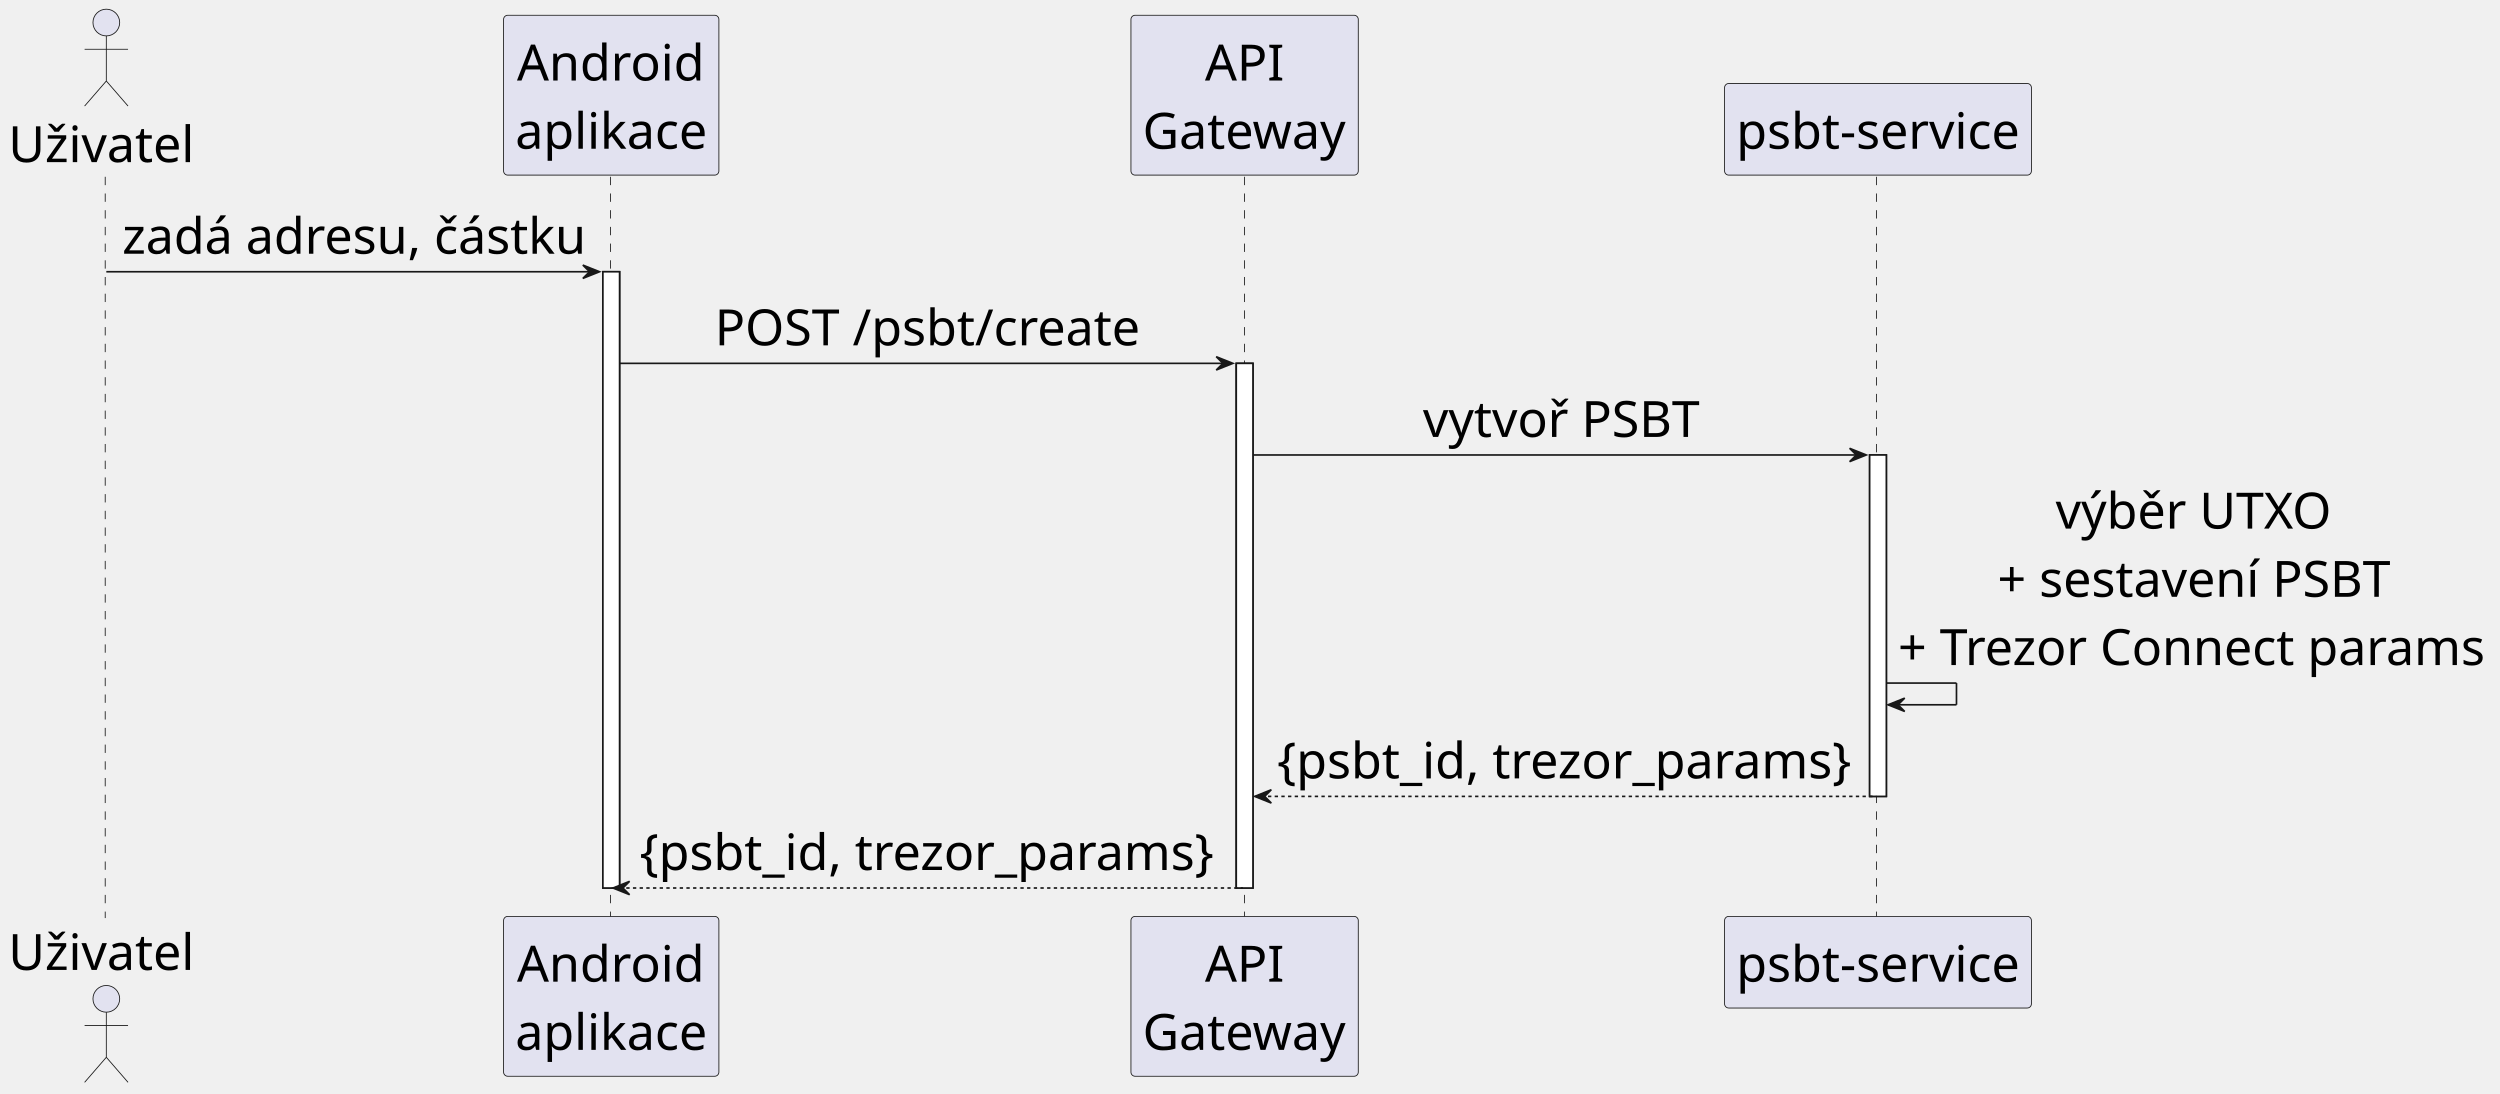
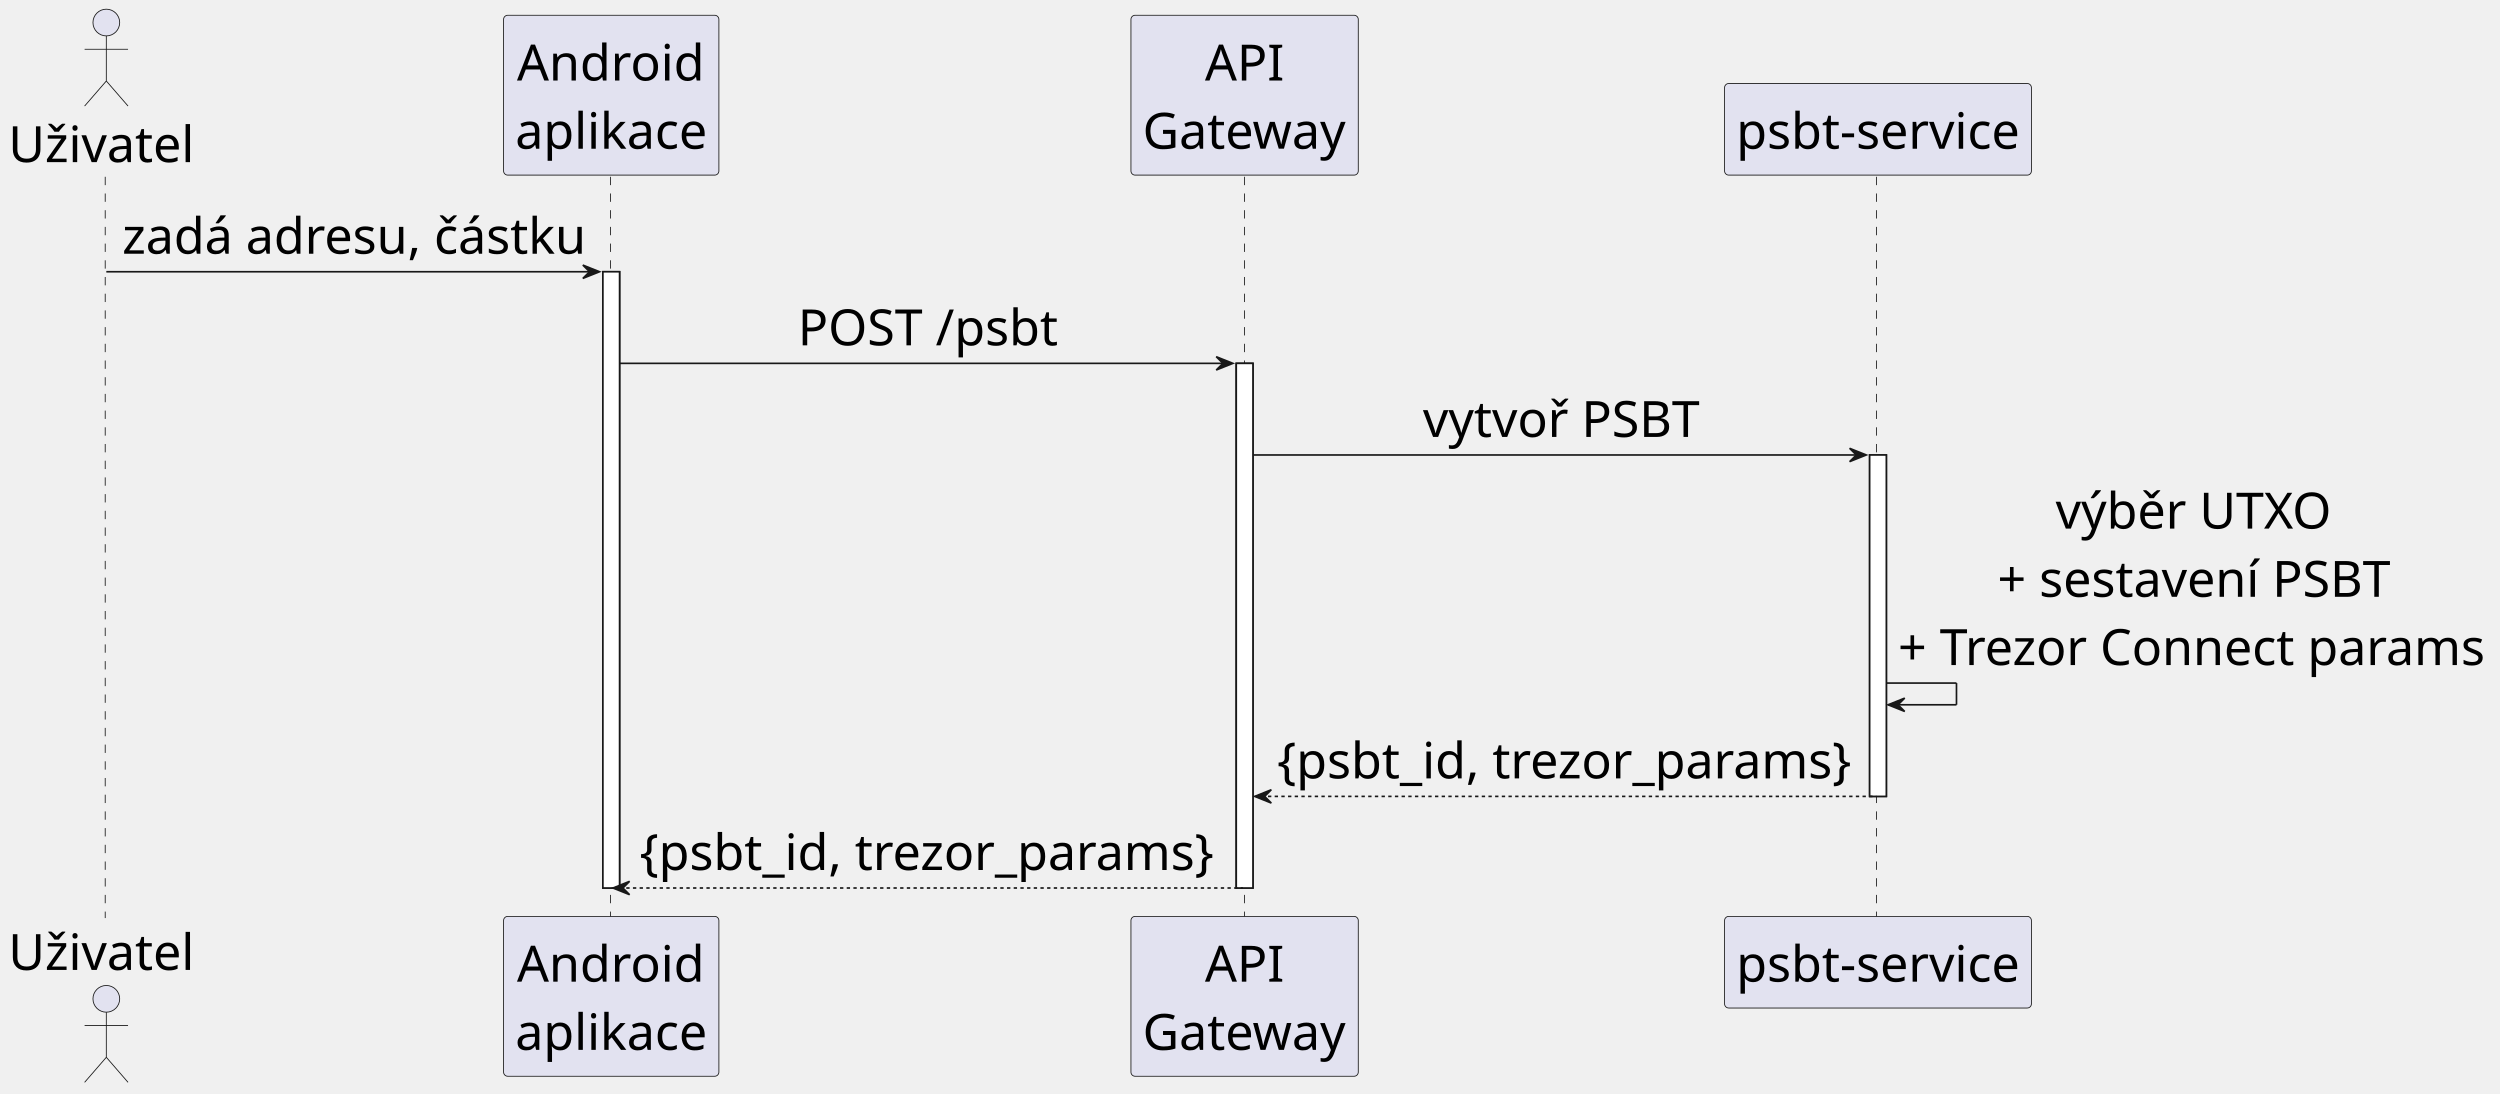
<svg xmlns="http://www.w3.org/2000/svg" contentStyleType="text/css" data-diagram-type="SEQUENCE" height="655px" preserveAspectRatio="none" style="width:1497px;height:655px;background:#FFFFFF;" version="1.1" viewBox="0 0 1497 655" width="1497px" zoomAndPan="magnify">
  <defs />
  <g>
    <g>
      <rect fill="#FFFFFF" height="369.02" style="stroke:#181818;stroke-width:1;" width="10" x="361.005" y="162.72" />
    </g>
    <g>
      <rect fill="#FFFFFF" height="314.16" style="stroke:#181818;stroke-width:1;" width="10" x="740.274" y="217.58" />
    </g>
    <g>
      <rect fill="#FFFFFF" height="204.44" style="stroke:#181818;stroke-width:1;" width="10" x="1119.544" y="272.44" />
    </g>
    <g class="participant-lifeline" data-entity-uid="part1" data-qualified-name="user" id="part1-lifeline">
      <g>
        <rect fill="#000000" fill-opacity="0" height="443.88" width="8" x="59.665" y="105.86" />
        <line style="stroke:#181818;stroke-width:0.5;stroke-dasharray:5,5;" x1="63" x2="63" y1="105.86" y2="549.74" />
      </g>
    </g>
    <g class="participant-lifeline" data-entity-uid="part2" data-qualified-name="app" id="part2-lifeline">
      <g>
        <rect fill="#000000" fill-opacity="0" height="443.88" width="8" x="362.005" y="105.86" />
        <line style="stroke:#181818;stroke-width:0.5;stroke-dasharray:5,5;" x1="365.54" x2="365.54" y1="105.86" y2="549.74" />
      </g>
    </g>
    <g class="participant-lifeline" data-entity-uid="part3" data-qualified-name="gw" id="part3-lifeline">
      <g>
        <rect fill="#000000" fill-opacity="0" height="443.88" width="8" x="741.274" y="105.86" />
        <line style="stroke:#181818;stroke-width:0.5;stroke-dasharray:5,5;" x1="745.209" x2="745.209" y1="105.86" y2="549.74" />
      </g>
    </g>
    <g class="participant-lifeline" data-entity-uid="part4" data-qualified-name="psbt" id="part4-lifeline">
      <g>
        <rect fill="#000000" fill-opacity="0" height="443.88" width="8" x="1120.544" y="105.86" />
        <line style="stroke:#181818;stroke-width:0.5;stroke-dasharray:5,5;" x1="1123.674" x2="1123.674" y1="105.86" y2="549.74" />
      </g>
    </g>
    <g class="participant participant-head" data-entity-uid="part1" data-qualified-name="user" id="part1-head">
      <text fill="#000000" font-family="sans-serif" font-size="30" lengthAdjust="spacing" textLength="111.33" x="5" y="97.07">Uživatel</text>
      <ellipse cx="63.665" cy="13.5" fill="#E2E2F0" rx="8" ry="8" style="stroke:#181818;stroke-width:0.5;" />
      <path d="M63.665,21.5 L63.665,48.5 M50.665,29.5 L76.665,29.5 M63.665,48.5 L50.665,63.5 M63.665,48.5 L76.665,63.5" fill="none" style="stroke:#181818;stroke-width:0.5;" />
    </g>
    <g class="participant participant-tail" data-entity-uid="part1" data-qualified-name="user" id="part1-tail">
      <text fill="#000000" font-family="sans-serif" font-size="30" lengthAdjust="spacing" textLength="111.33" x="5" y="580.81">Uživatel</text>
      <ellipse cx="63.665" cy="598.1" fill="#E2E2F0" rx="8" ry="8" style="stroke:#181818;stroke-width:0.5;" />
      <path d="M63.665,606.1 L63.665,633.1 M50.665,614.1 L76.665,614.1 M63.665,633.1 L50.665,648.1 M63.665,633.1 L76.665,648.1" fill="none" style="stroke:#181818;stroke-width:0.5;" />
    </g>
    <g class="participant participant-head" data-entity-uid="part2" data-qualified-name="app" id="part2-head">
      <rect fill="#E2E2F0" height="95.72" rx="2.5" ry="2.5" style="stroke:#181818;stroke-width:0.5;" width="128.93" x="301.54" y="9.14" />
      <text fill="#000000" font-family="sans-serif" font-size="30" lengthAdjust="spacing" textLength="112.89" x="309.56" y="48.21">Android</text>
      <text fill="#000000" font-family="sans-serif" font-size="30" lengthAdjust="spacing" textLength="114.93" x="308.54" y="89.07">aplikace</text>
    </g>
    <g class="participant participant-tail" data-entity-uid="part2" data-qualified-name="app" id="part2-tail">
      <rect fill="#E2E2F0" height="95.72" rx="2.5" ry="2.5" style="stroke:#181818;stroke-width:0.5;" width="128.93" x="301.54" y="548.74" />
      <text fill="#000000" font-family="sans-serif" font-size="30" lengthAdjust="spacing" textLength="112.89" x="309.56" y="587.81">Android</text>
      <text fill="#000000" font-family="sans-serif" font-size="30" lengthAdjust="spacing" textLength="114.93" x="308.54" y="628.67">aplikace</text>
    </g>
    <g class="participant participant-head" data-entity-uid="part3" data-qualified-name="gw" id="part3-head">
      <rect fill="#E2E2F0" height="95.72" rx="2.5" ry="2.5" style="stroke:#181818;stroke-width:0.5;" width="136.13" x="677.209" y="9.14" />
      <text fill="#000000" font-family="sans-serif" font-size="30" lengthAdjust="spacing" textLength="47.49" x="721.529" y="48.21">API</text>
      <text fill="#000000" font-family="sans-serif" font-size="30" lengthAdjust="spacing" textLength="122.13" x="684.209" y="89.07">Gateway</text>
    </g>
    <g class="participant participant-tail" data-entity-uid="part3" data-qualified-name="gw" id="part3-tail">
      <rect fill="#E2E2F0" height="95.72" rx="2.5" ry="2.5" style="stroke:#181818;stroke-width:0.5;" width="136.13" x="677.209" y="548.74" />
      <text fill="#000000" font-family="sans-serif" font-size="30" lengthAdjust="spacing" textLength="47.49" x="721.529" y="587.81">API</text>
      <text fill="#000000" font-family="sans-serif" font-size="30" lengthAdjust="spacing" textLength="122.13" x="684.209" y="628.67">Gateway</text>
    </g>
    <g class="participant participant-head" data-entity-uid="part4" data-qualified-name="psbt" id="part4-head">
      <rect fill="#E2E2F0" height="54.86" rx="2.5" ry="2.5" style="stroke:#181818;stroke-width:0.5;" width="183.74" x="1032.674" y="50" />
      <text fill="#000000" font-family="sans-serif" font-size="30" lengthAdjust="spacing" textLength="169.74" x="1039.674" y="89.07">psbt-service</text>
    </g>
    <g class="participant participant-tail" data-entity-uid="part4" data-qualified-name="psbt" id="part4-tail">
      <rect fill="#E2E2F0" height="54.86" rx="2.5" ry="2.5" style="stroke:#181818;stroke-width:0.5;" width="183.74" x="1032.674" y="548.74" />
      <text fill="#000000" font-family="sans-serif" font-size="30" lengthAdjust="spacing" textLength="169.74" x="1039.674" y="587.81">psbt-service</text>
    </g>
    <g>
      <rect fill="#FFFFFF" height="369.02" style="stroke:#181818;stroke-width:1;" width="10" x="361.005" y="162.72" />
    </g>
    <g>
      <rect fill="#FFFFFF" height="314.16" style="stroke:#181818;stroke-width:1;" width="10" x="740.274" y="217.58" />
    </g>
    <g>
      <rect fill="#FFFFFF" height="204.44" style="stroke:#181818;stroke-width:1;" width="10" x="1119.544" y="272.44" />
    </g>
    <g class="message" data-entity-1="part1" data-entity-2="part2" id="msg1">
      <polygon fill="#181818" points="349.005,158.72,359.005,162.72,349.005,166.72,353.005,162.72" style="stroke:#181818;stroke-width:1;" />
      <line style="stroke:#181818;stroke-width:1;" x1="63.665" x2="355.005" y1="162.72" y2="162.72" />
      <text fill="#000000" font-family="sans-serif" font-size="30" lengthAdjust="spacing" textLength="278.34" x="73.165" y="151.93">zadá adresu, částku</text>
    </g>
    <g class="message" data-entity-1="part2" data-entity-2="part3" id="msg2">
      <polygon fill="#181818" points="728.274,213.58,738.274,217.58,728.274,221.58,732.274,217.58" style="stroke:#181818;stroke-width:1;" />
      <line style="stroke:#181818;stroke-width:1;" x1="371.005" x2="734.274" y1="217.58" y2="217.58" />
-       <text fill="#000000" font-family="sans-serif" font-size="30" lengthAdjust="spacing" textLength="255.24" x="428.02" y="206.79">POST /psbt/create</text>
+       <text fill="#000000" font-family="sans-serif" font-size="30" lengthAdjust="spacing" textLength="155.79" x="477.745" y="206.79">POST /psbt</text>
    </g>
    <g class="message" data-entity-1="part3" data-entity-2="part4" id="msg3">
      <polygon fill="#181818" points="1107.544,268.44,1117.544,272.44,1107.544,276.44,1111.544,272.44" style="stroke:#181818;stroke-width:1;" />
      <line style="stroke:#181818;stroke-width:1;" x1="750.274" x2="1113.544" y1="272.44" y2="272.44" />
      <text fill="#000000" font-family="sans-serif" font-size="30" lengthAdjust="spacing" textLength="165.75" x="852.034" y="261.65">vytvoř PSBT</text>
    </g>
    <g class="message" data-entity-1="part4" data-entity-2="part4" id="msg4">
      <line style="stroke:#181818;stroke-width:1;" x1="1129.544" x2="1171.544" y1="409.02" y2="409.02" />
      <line style="stroke:#181818;stroke-width:1;" x1="1171.544" x2="1171.544" y1="409.02" y2="422.02" />
      <line style="stroke:#181818;stroke-width:1;" x1="1130.544" x2="1171.544" y1="422.02" y2="422.02" />
      <polygon fill="#181818" points="1140.544,418.02,1130.544,422.02,1140.544,426.02,1136.544,422.02" style="stroke:#181818;stroke-width:1;" />
      <text fill="#000000" font-family="sans-serif" font-size="30" lengthAdjust="spacing" textLength="165.72" x="1230.909" y="316.51">výběr UTXO</text>
      <text fill="#000000" font-family="sans-serif" font-size="30" lengthAdjust="spacing" textLength="235.32" x="1196.109" y="357.37">+ sestavení PSBT</text>
      <text fill="#000000" font-family="sans-serif" font-size="30" lengthAdjust="spacing" textLength="354.45" x="1136.544" y="398.23">+ Trezor Connect params</text>
    </g>
    <g class="message" data-entity-1="part4" data-entity-2="part3" id="msg5">
      <polygon fill="#181818" points="761.274,472.88,751.274,476.88,761.274,480.88,757.274,476.88" style="stroke:#181818;stroke-width:1;" />
      <line style="stroke:#181818;stroke-width:1;stroke-dasharray:2,2;" x1="755.274" x2="1123.544" y1="476.88" y2="476.88" />
      <text fill="#000000" font-family="sans-serif" font-size="30" lengthAdjust="spacing" textLength="345.27" x="764.774" y="466.09">{psbt_id, trezor_params}</text>
    </g>
    <g class="message" data-entity-1="part3" data-entity-2="part2" id="msg6">
      <polygon fill="#181818" points="377.005,527.74,367.005,531.74,377.005,535.74,373.005,531.74" style="stroke:#181818;stroke-width:1;" />
      <line style="stroke:#181818;stroke-width:1;stroke-dasharray:2,2;" x1="371.005" x2="744.274" y1="531.74" y2="531.74" />
      <text fill="#000000" font-family="sans-serif" font-size="30" lengthAdjust="spacing" textLength="345.27" x="383.005" y="520.95">{psbt_id, trezor_params}</text>
    </g>
  </g>
</svg>
